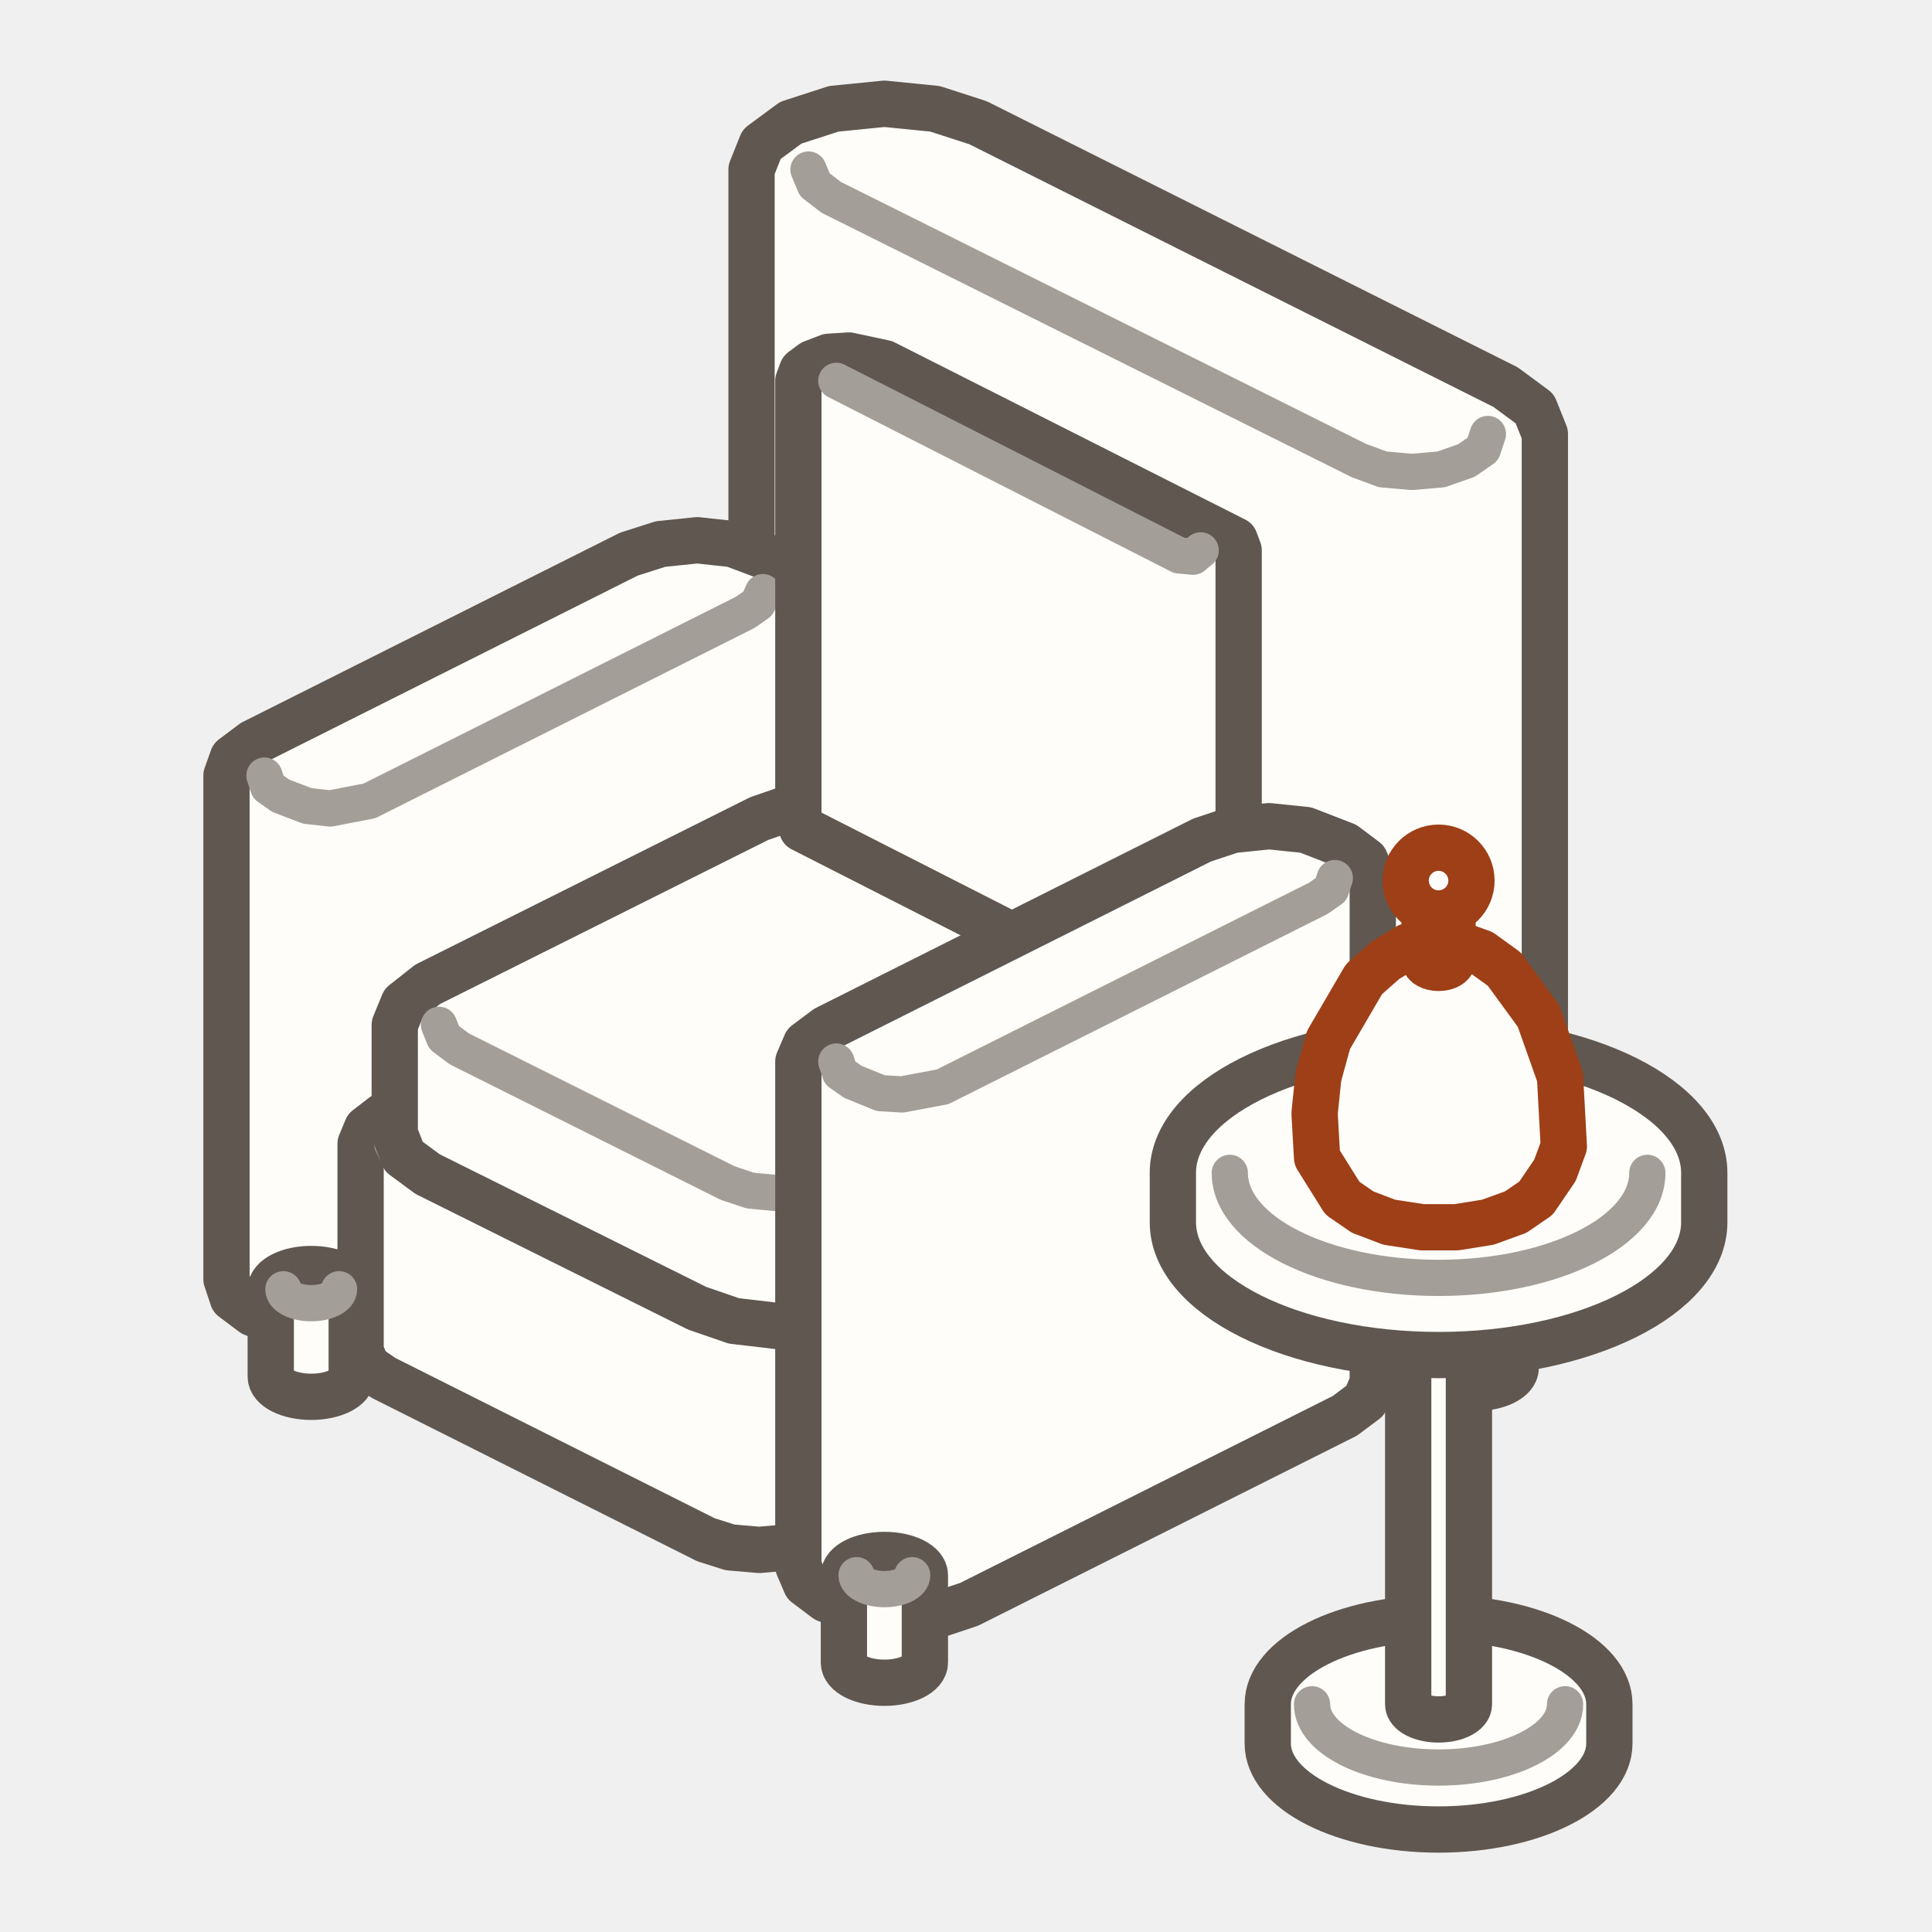
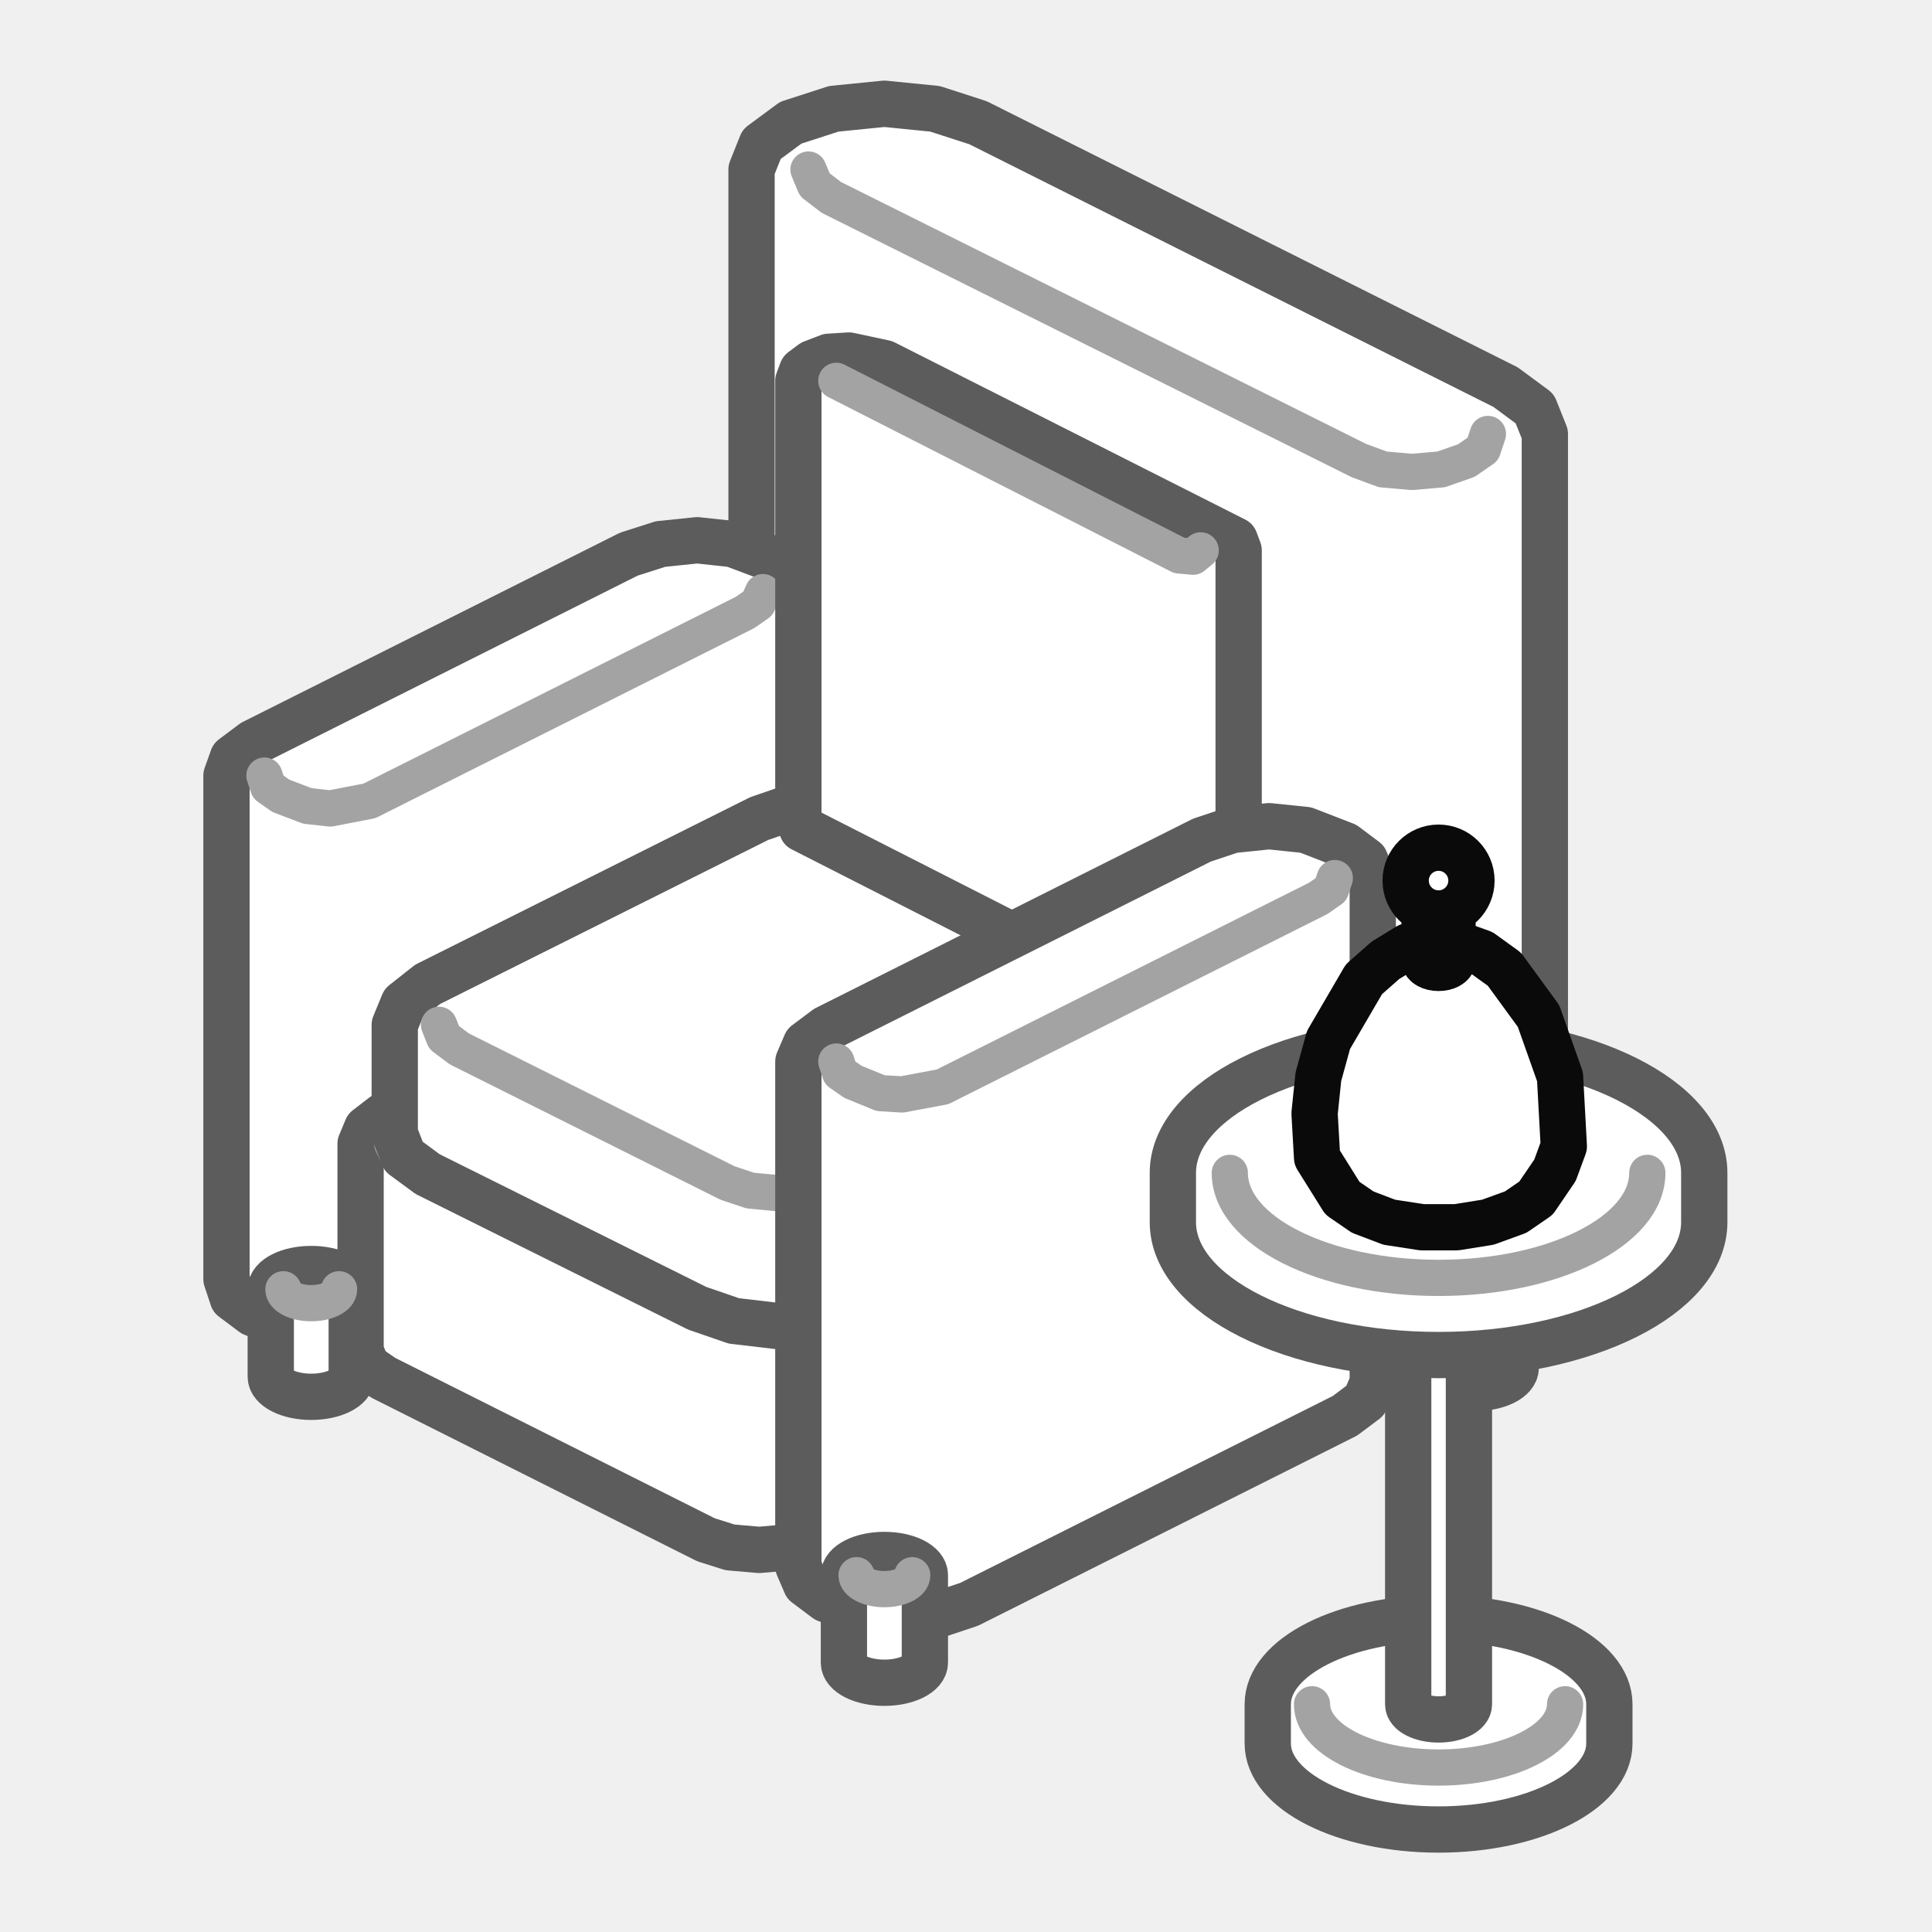
- <svg xmlns="http://www.w3.org/2000/svg" viewBox="-6.99 -8.05 15.27 15.27" width="48" height="48" class="u-icon u-icon--compact" fill="#fffdf9" stroke="#605750" stroke-width="1.15" stroke-linecap="round" stroke-linejoin="round" data-icon="on-your-side" aria-hidden="true" focusable="false">
+ <svg xmlns="http://www.w3.org/2000/svg" viewBox="-6.99 -8.05 15.27 15.27" width="48" height="48" class="u-icon u-icon--compact" fill="#ffffff" stroke="#5c5c5c" stroke-width="1.15" stroke-linecap="round" stroke-linejoin="round" data-icon="on-your-side" aria-hidden="true" focusable="false">
  <path d="M-.18-.2A.32.16 0 0 1 .46-.2L.46.49A.32.16 0 0 1 -.18.49z" vector-effect="non-scaling-stroke" />
-   <path class="ui-s-l" stroke="#a39e97" stroke-width="0.9" fill="none" d="M-.08-.2A.22.11 0 0 0 .36-.2" vector-effect="non-scaling-stroke" />
+   <path class="ui-s-l" stroke="#a3a3a3" stroke-width="0.9" fill="none" d="M-.08-.2A.22.11 0 0 0 .36-.2" vector-effect="non-scaling-stroke" />
  <path d="M4.35 2.06A.32.16 0 0 1 4.99 2.06L4.99 2.76A.32.16 0 0 1 4.35 2.76z" vector-effect="non-scaling-stroke" />
-   <path class="ui-s-l" stroke="#a39e97" stroke-width="0.9" fill="none" d="M4.45 2.06A.22.11 0 0 0 4.89 2.06" vector-effect="non-scaling-stroke" />
+   <path class="ui-s-l" stroke="#a3a3a3" stroke-width="0.9" fill="none" d="M4.45 2.06A.22.11 0 0 0 4.89 2.06" vector-effect="non-scaling-stroke" />
  <path d="M-1.05-6.71l.08-.2.23-.17.34-.11.4-.04.4.04.34.11 4.17 2.09.23.17.08.2 0 6.76-.08.2-.23.17-.34.11-.4.04-.4-.04-.34-.11-4.17-2.09-.23-.17-.08-.2z" vector-effect="non-scaling-stroke" />
-   <path class="ui-s-l" stroke="#a39e97" stroke-width="0.9" fill="none" d="M4.77-4.62l-.04.12-.13.09-.2.07-.23.02-.23-.02-.19-.07-4.17-2.08-.13-.1-.05-.12" vector-effect="non-scaling-stroke" />
+   <path class="ui-s-l" stroke="#a3a3a3" stroke-width="0.9" fill="none" d="M4.77-4.62l-.04.12-.13.09-.2.07-.23.02-.23-.02-.19-.07-4.17-2.08-.13-.1-.05-.12" vector-effect="non-scaling-stroke" />
  <path d="M-5.2-1.92l.05-.14.16-.12 2.97-1.49.25-.08.29-.03.28.03.32.12.16.12.06.14 0 3.99-.06.14-.16.12-2.97 1.49-.25.08-.28.03-.29-.03-.32-.12-.16-.12-.05-.15z" vector-effect="non-scaling-stroke" />
-   <path class="ui-s-l" stroke="#a39e97" stroke-width="0.9" fill="none" d="M-.96-3.37l-.04.09-.1.07-2.97 1.49-.31.06-.18-.02-.21-.08-.1-.07-.03-.09" vector-effect="non-scaling-stroke" />
+   <path class="ui-s-l" stroke="#a3a3a3" stroke-width="0.9" fill="none" d="M-.96-3.37l-.04.09-.1.07-2.97 1.49-.31.06-.18-.02-.21-.08-.1-.07-.03-.09" vector-effect="non-scaling-stroke" />
  <path d="M-4.14.99l.05-.12.13-.1 3.18-1.59.2-.06.23-.03.23.03.19.06 2.55 1.27.13.1.04.12 0 1.64-.04.12-.13.09-3.19 1.6-.19.06-.23.02-.23-.02-.19-.06-2.55-1.28-.13-.09-.05-.12z" vector-effect="non-scaling-stroke" />
-   <path class="ui-s-l" stroke="#a39e97" stroke-width="0.9" fill="none" d="M2.54.67l-.02.06-.08.06-3.18 1.59-.25.05-.25-.05-2.54-1.27-.08-.06-.03-.06" vector-effect="non-scaling-stroke" />
+   <path class="ui-s-l" stroke="#a3a3a3" stroke-width="0.9" fill="none" d="M2.54.67l-.02.06-.08.06-3.18 1.59-.25.05-.25-.05-2.54-1.27-.08-.06-.03-.06" vector-effect="non-scaling-stroke" />
  <path d="M-3.87.05l.07-.17.19-.15 2.62-1.31.29-.1.35-.03.34.03.29.1 2.12 1.06.2.15.07.17 0 .87-.07.17-.2.15-2.61 1.3-.29.1-.35.04-.34-.04-.29-.1-2.13-1.06-.19-.14-.07-.18z" vector-effect="non-scaling-stroke" />
-   <path class="ui-s-l" stroke="#a39e97" stroke-width="0.9" fill="none" d="M2.32-.2l-.04.11-.12.09-2.62 1.3-.18.06-.21.02-.21-.02-.18-.06-2.12-1.06-.12-.09-.04-.1" vector-effect="non-scaling-stroke" />
+   <path class="ui-s-l" stroke="#a3a3a3" stroke-width="0.9" fill="none" d="M2.32-.2l-.04.11-.12.09-2.62 1.3-.18.06-.21.02-.21-.02-.18-.06-2.12-1.06-.12-.09-.04-.1" vector-effect="non-scaling-stroke" />
  <path d="M-.68-5.04l.03-.08.08-.06.13-.05.16-.01.28.06 2.77 1.4.03.08 0 3.47-.03.07-.08.07-.29.06-.28-.06-2.77-1.41-.03-.08z" vector-effect="non-scaling-stroke" />
-   <path class="ui-s-l" stroke="#a39e97" stroke-width="0.9" fill="none" d="M2.5-3.7l-.06.05-.11-.01-2.71-1.38" vector-effect="non-scaling-stroke" />
+   <path class="ui-s-l" stroke="#a3a3a3" stroke-width="0.9" fill="none" d="M2.5-3.7l-.06.05-.11-.01-2.71-1.38" vector-effect="non-scaling-stroke" />
  <path d="M-4.85 2.14A.32.16 0 0 1 -4.21 2.14L-4.21 2.83A.32.16 0 0 1 -4.85 2.83z" vector-effect="non-scaling-stroke" />
-   <path class="ui-s-l" stroke="#a39e97" stroke-width="0.9" fill="none" d="M-4.75 2.14A.22.11 0 0 0 -4.31 2.14" vector-effect="non-scaling-stroke" />
+   <path class="ui-s-l" stroke="#a3a3a3" stroke-width="0.9" fill="none" d="M-4.75 2.14A.22.11 0 0 0 -4.31 2.14" vector-effect="non-scaling-stroke" />
  <path d="M-.68.34l.06-.14.16-.12 2.97-1.49.24-.08.29-.03.29.03.31.12.16.12.06.14 0 3.99-.06.14-.16.12-2.97 1.49-.24.08-.29.03-.29-.03-.31-.12-.16-.12-.06-.14z" vector-effect="non-scaling-stroke" />
-   <path class="ui-s-l" stroke="#a39e97" stroke-width="0.9" fill="none" d="M3.56-1.11l-.03.09-.1.07-2.97 1.49-.32.06-.17-.01-.22-.09-.1-.07-.03-.09" vector-effect="non-scaling-stroke" />
+   <path class="ui-s-l" stroke="#a3a3a3" stroke-width="0.9" fill="none" d="M3.56-1.11l-.03.09-.1.07-2.97 1.49-.32.06-.17-.01-.22-.09-.1-.07-.03-.09" vector-effect="non-scaling-stroke" />
  <path d="M-.32 4.4A.32.16 0 0 1 .32 4.4L.32 5.09A.32.16 0 0 1 -.32 5.09z" vector-effect="non-scaling-stroke" />
-   <path class="ui-s-l" stroke="#a39e97" stroke-width="0.9" fill="none" d="M-.22 4.4A.22.11 0 0 0 .22 4.4" vector-effect="non-scaling-stroke" />
+   <path class="ui-s-l" stroke="#a3a3a3" stroke-width="0.9" fill="none" d="M-.22 4.4A.22.11 0 0 0 .22 4.4" vector-effect="non-scaling-stroke" />
  <path d="M3.03 5.42A1.35.68 0 0 1 5.73 5.42L5.73 5.73A1.35.68 0 0 1 3.03 5.73z" vector-effect="non-scaling-stroke" />
-   <path class="ui-s-l" stroke="#a39e97" stroke-width="0.9" fill="none" d="M3.38 5.42A1 .5 0 0 0 5.38 5.42" vector-effect="non-scaling-stroke" />
+   <path class="ui-s-l" stroke="#a3a3a3" stroke-width="0.9" fill="none" d="M3.38 5.42A1 .5 0 0 0 5.38 5.42" vector-effect="non-scaling-stroke" />
  <path d="M4.14 1.61A.24.12 0 0 1 4.62 1.61L4.62 5.42A.24.12 0 0 1 4.14 5.42z" vector-effect="non-scaling-stroke" />
-   <path class="ui-s-l" stroke="#a39e97" stroke-width="0.9" fill="none" d="M4.22 1.61A.16.08 0 0 0 4.54 1.61" vector-effect="non-scaling-stroke" />
+   <path class="ui-s-l" stroke="#a3a3a3" stroke-width="0.9" fill="none" d="M4.22 1.61A.16.08 0 0 0 4.54 1.61" vector-effect="non-scaling-stroke" />
  <path d="M2.28 1.22A2.1 1.05 0 0 1 6.48 1.22L6.48 1.61A2.1 1.05 0 0 1 2.28 1.61z" vector-effect="non-scaling-stroke" />
-   <path class="ui-s-l" stroke="#a39e97" stroke-width="0.9" fill="none" d="M2.73 1.22A1.65.83 0 0 0 6.03 1.22" vector-effect="non-scaling-stroke" />
-   <g class="ui-s-a ui-f-g" stroke="#9e3f17">
+   <path class="ui-s-l" stroke="#a3a3a3" stroke-width="0.9" fill="none" d="M2.73 1.22A1.65.83 0 0 0 6.03 1.22" vector-effect="non-scaling-stroke" />
+   <g class="ui-s-a ui-f-g" stroke="#0a0a0a">
    <path d="M3.4.75l.03-.29.08-.29.28-.48.17-.15.18-.11.3-.05.28.1.18.13.27.37.17.48.03.55-.07.19-.15.22-.16.11-.22.08-.25.04-.27 0-.26-.04-.21-.08-.16-.11-.2-.32z" vector-effect="non-scaling-stroke" />
    <path d="M4.27-.91A.11.06 0 0 1 4.49-.91L4.49-.46A.11.06 0 0 1 4.27-.46z" vector-effect="non-scaling-stroke" />
  </g>
-   <path class="ui-s-l" stroke="#a39e97" stroke-width="0.9" fill="none" d="M4.32-.91A.06.03 0 0 0 4.44-.91" vector-effect="non-scaling-stroke" />
-   <path class="ui-s-a ui-f-g" stroke="#9e3f17" d="M4.12-1.09A.26.26 0 1 0 4.64-1.09A.26.26 0 1 0 4.12-1.09z" vector-effect="non-scaling-stroke" />
+   <path class="ui-s-l" stroke="#a3a3a3" stroke-width="0.9" fill="none" d="M4.32-.91A.06.03 0 0 0 4.44-.91" vector-effect="non-scaling-stroke" />
+   <path class="ui-s-a ui-f-g" stroke="#0a0a0a" d="M4.12-1.09A.26.26 0 1 0 4.64-1.09A.26.26 0 1 0 4.12-1.09z" vector-effect="non-scaling-stroke" />
</svg>
